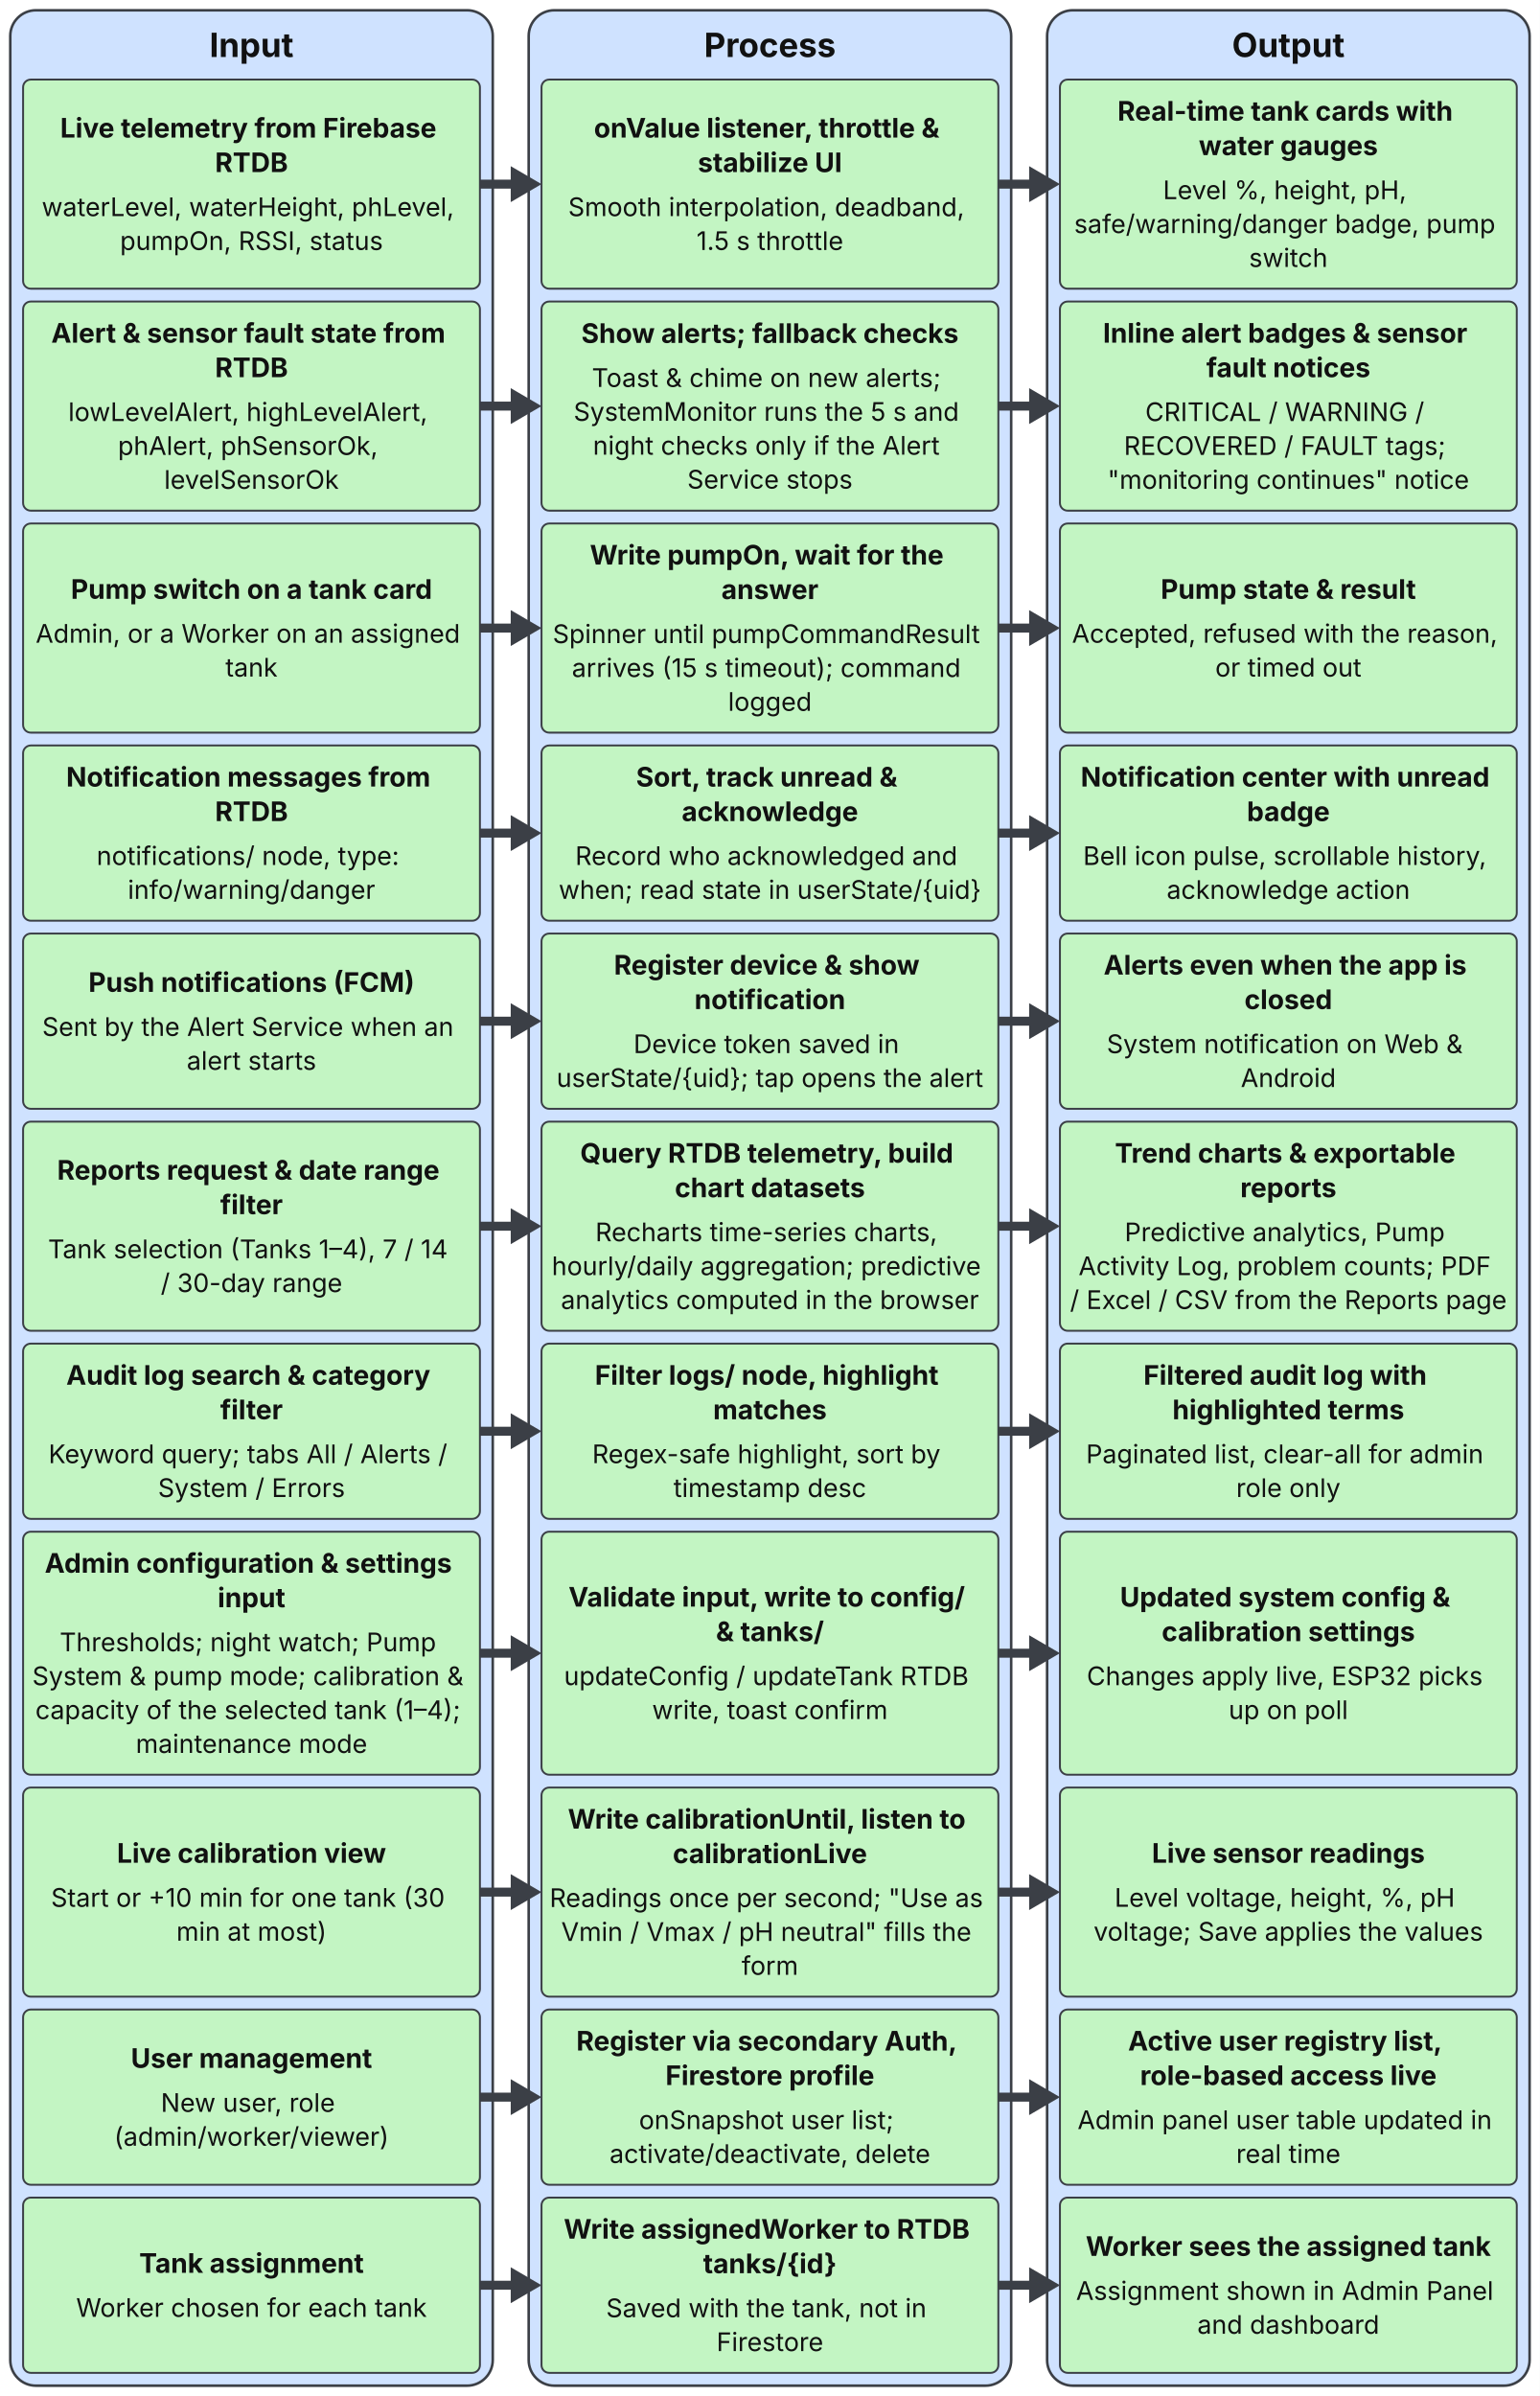
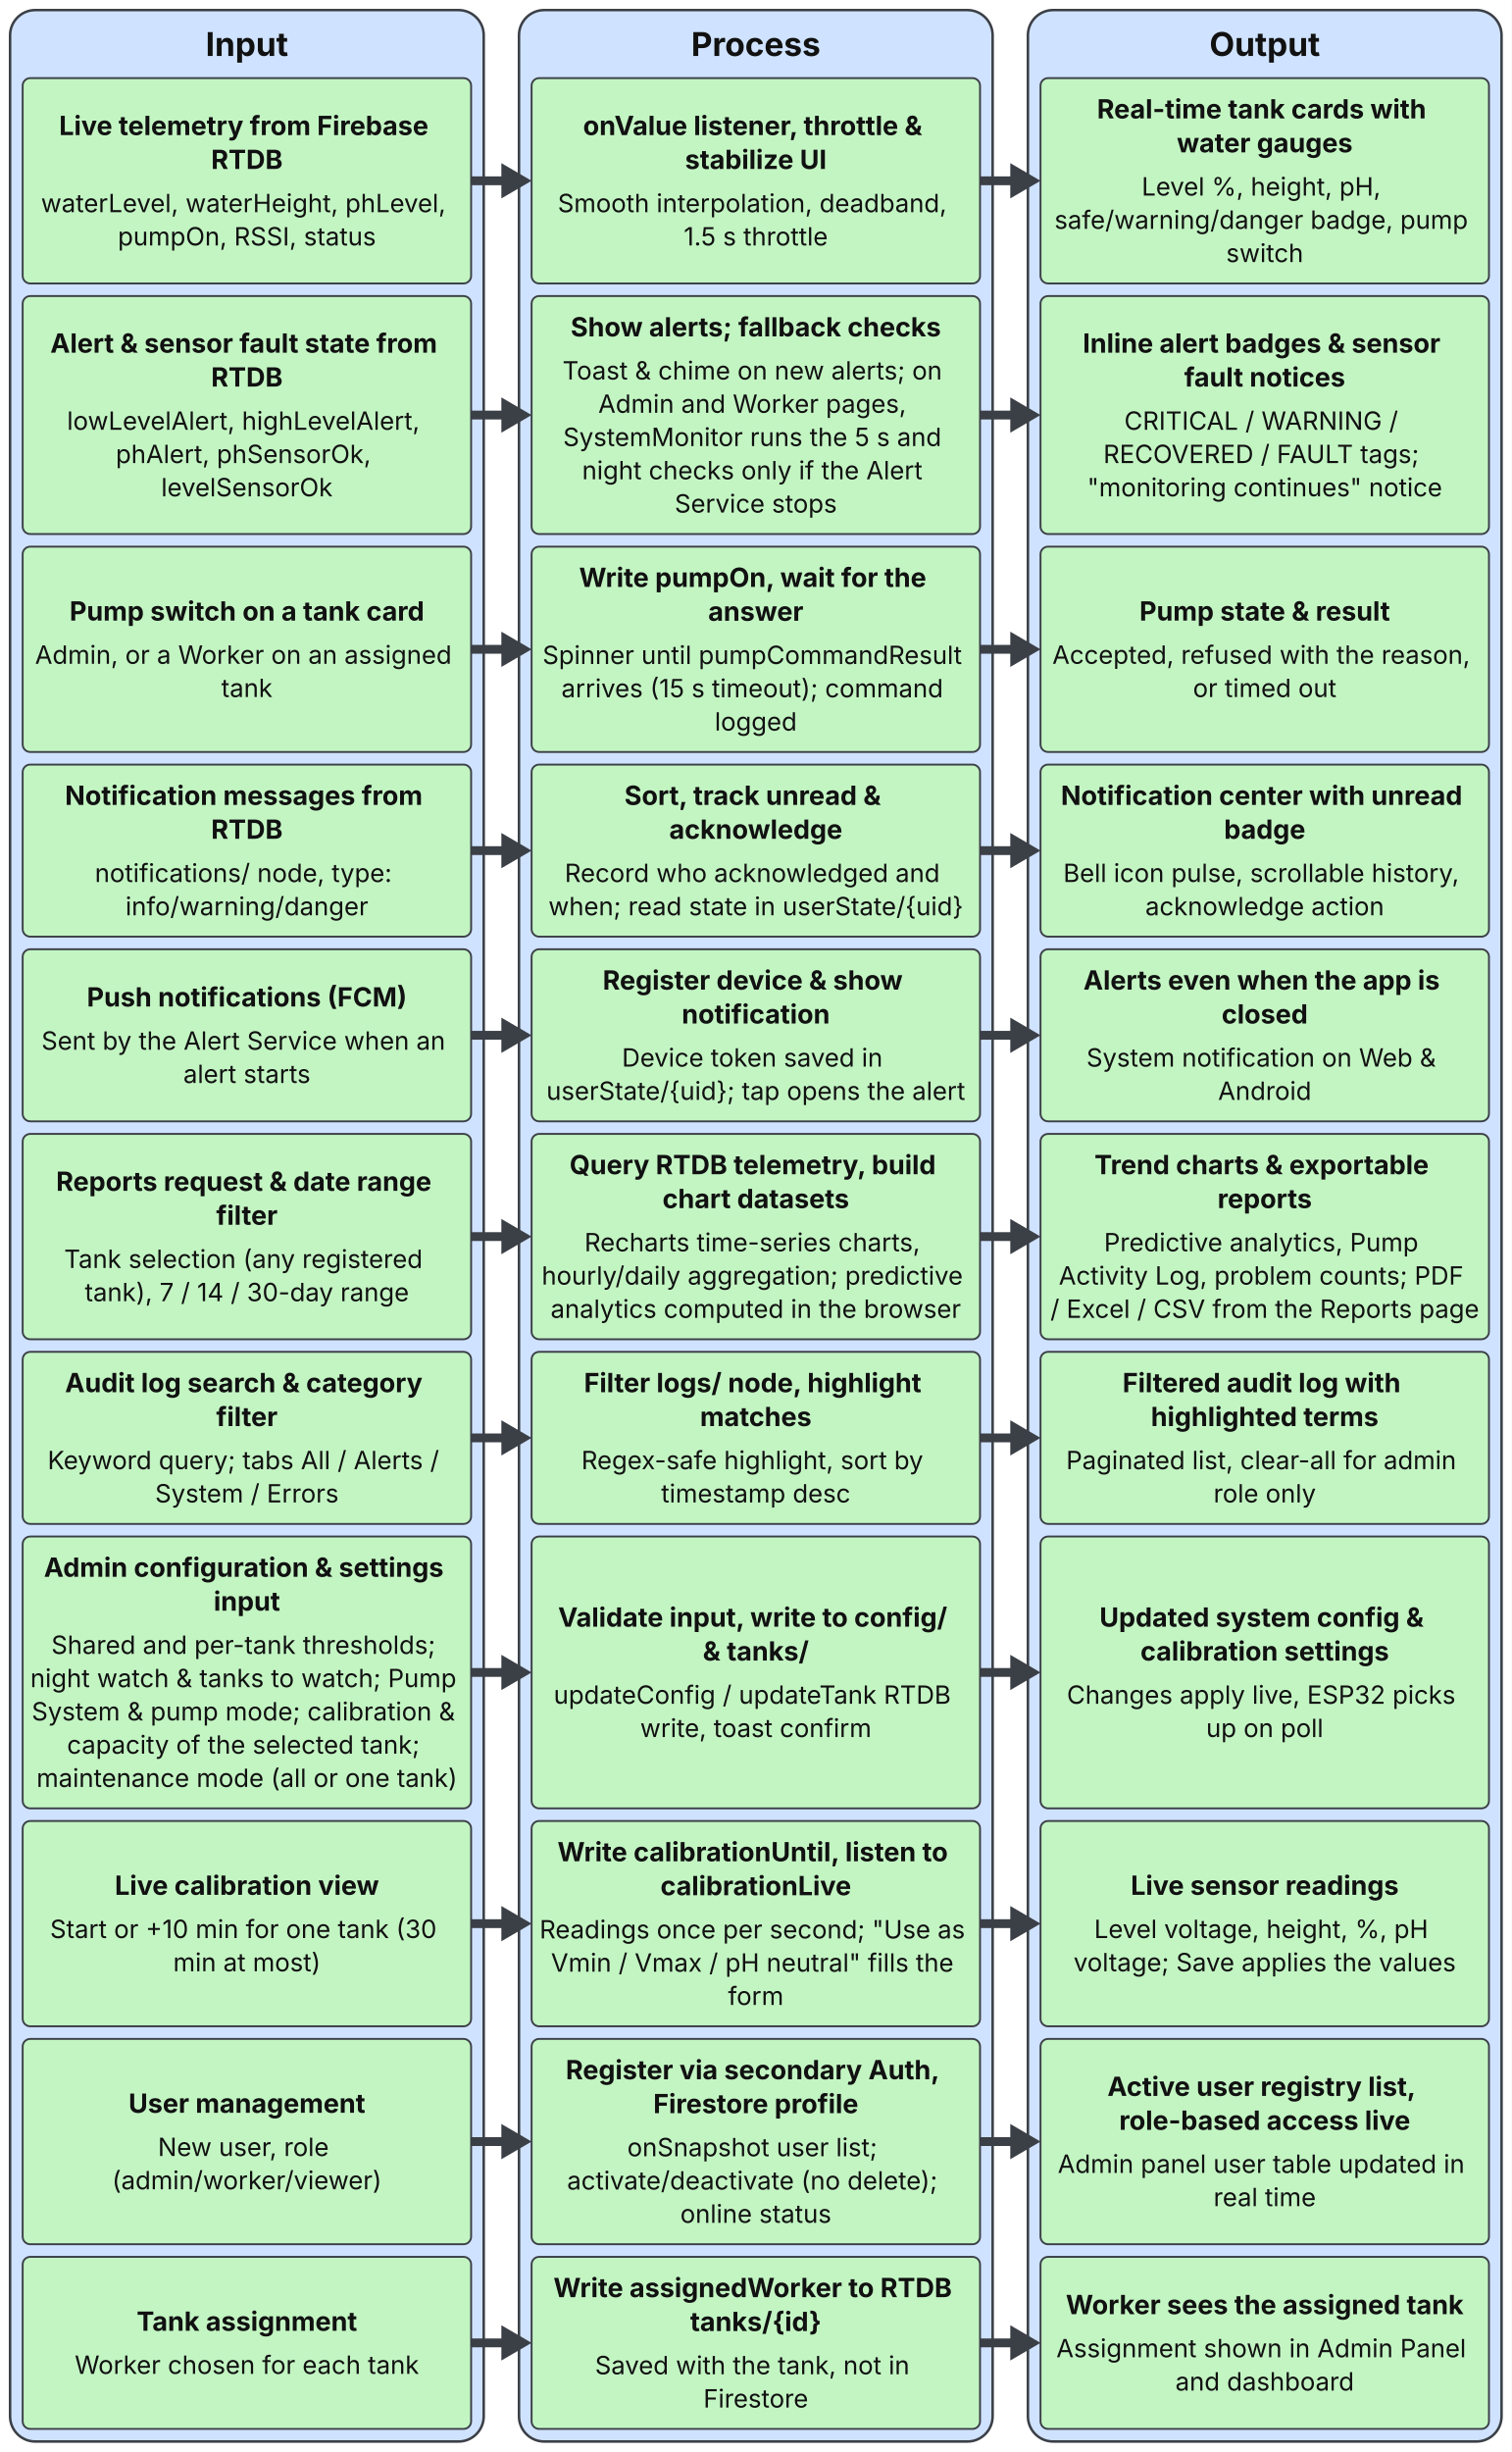
- <svg xmlns="http://www.w3.org/2000/svg" width="1200" height="1867" viewBox="0 0 1200 1867">
-   <rect width="1200" height="1867" fill="#FFFFFF" />
+ <svg xmlns="http://www.w3.org/2000/svg" width="1200" height="1946" viewBox="0 0 1200 1946">
+   <rect width="1200" height="1946" fill="#FFFFFF" />
  <defs>
    <marker id="ah" viewBox="0 0 10 10" refX="9" refY="5" markerWidth="6" markerHeight="6" orient="auto-start-reverse">
      <path d="M0,0 L10,5 L0,10 z" fill="#3B3F46" />
    </marker>
    <marker id="ahs" viewBox="0 0 10 10" refX="9" refY="5" markerWidth="9" markerHeight="9" orient="auto-start-reverse">
      <path d="M0,0 L10,5 L0,10 z" fill="#3B3F46" />
    </marker>
  </defs>
-   <rect x="8" y="8" width="376" height="1850.96" rx="20" fill="#CFE2FF" stroke="#3B3F46" stroke-width="2" />
+   <rect x="8" y="8" width="376" height="1929.68" rx="20" fill="#CFE2FF" stroke="#3B3F46" stroke-width="2" />
  <text x="196" y="44.4" font-family="Inter, 'Segoe UI', Arial, sans-serif" font-size="26" font-weight="700" text-anchor="middle" fill="#111111">
    <tspan x="196" dy="0">Input</tspan>
  </text>
-   <rect x="412" y="8" width="376" height="1850.96" rx="20" fill="#CFE2FF" stroke="#3B3F46" stroke-width="2" />
+   <rect x="412" y="8" width="376" height="1929.68" rx="20" fill="#CFE2FF" stroke="#3B3F46" stroke-width="2" />
  <text x="600" y="44.4" font-family="Inter, 'Segoe UI', Arial, sans-serif" font-size="26" font-weight="700" text-anchor="middle" fill="#111111">
    <tspan x="600" dy="0">Process</tspan>
  </text>
-   <rect x="816" y="8" width="376" height="1850.96" rx="20" fill="#CFE2FF" stroke="#3B3F46" stroke-width="2" />
+   <rect x="816" y="8" width="376" height="1929.68" rx="20" fill="#CFE2FF" stroke="#3B3F46" stroke-width="2" />
  <text x="1004" y="44.4" font-family="Inter, 'Segoe UI', Arial, sans-serif" font-size="26" font-weight="700" text-anchor="middle" fill="#111111">
    <tspan x="1004" dy="0">Output</tspan>
  </text>
  <rect x="18" y="62" width="356" height="162.96" rx="6" fill="#C3F5C3" stroke="#3B3F46" stroke-width="1.5" />
  <text x="196" y="107.2" font-family="Inter, 'Segoe UI', Arial, sans-serif" font-size="21" font-weight="700" text-anchor="middle" fill="#111111">
    <tspan x="196" dy="0">Live telemetry from Firebase</tspan>
    <tspan x="196" dy="26.9">RTDB</tspan>
  </text>
  <text x="196" y="168.4" font-family="Inter, 'Segoe UI', Arial, sans-serif" font-size="20" font-weight="400" text-anchor="middle" fill="#111111">
    <tspan x="196" dy="0">waterLevel, waterHeight, phLevel,</tspan>
    <tspan x="196" dy="26.4">pumpOn, RSSI, status</tspan>
  </text>
  <rect x="422" y="62" width="356" height="162.96" rx="6" fill="#C3F5C3" stroke="#3B3F46" stroke-width="1.5" />
  <text x="600" y="107.2" font-family="Inter, 'Segoe UI', Arial, sans-serif" font-size="21" font-weight="700" text-anchor="middle" fill="#111111">
    <tspan x="600" dy="0">onValue listener, throttle &amp;</tspan>
    <tspan x="600" dy="26.9">stabilize UI</tspan>
  </text>
  <text x="600" y="168.4" font-family="Inter, 'Segoe UI', Arial, sans-serif" font-size="20" font-weight="400" text-anchor="middle" fill="#111111">
    <tspan x="600" dy="0">Smooth interpolation, deadband,</tspan>
    <tspan x="600" dy="26.4">1.5 s throttle</tspan>
  </text>
  <rect x="826" y="62" width="356" height="162.96" rx="6" fill="#C3F5C3" stroke="#3B3F46" stroke-width="1.5" />
  <text x="1004" y="94.0" font-family="Inter, 'Segoe UI', Arial, sans-serif" font-size="21" font-weight="700" text-anchor="middle" fill="#111111">
    <tspan x="1004" dy="0">Real-time tank cards with</tspan>
    <tspan x="1004" dy="26.9">water gauges</tspan>
  </text>
  <text x="1004" y="155.2" font-family="Inter, 'Segoe UI', Arial, sans-serif" font-size="20" font-weight="400" text-anchor="middle" fill="#111111">
    <tspan x="1004" dy="0">Level %, height, pH,</tspan>
    <tspan x="1004" dy="26.4">safe/warning/danger badge, pump</tspan>
    <tspan x="1004" dy="26.4">switch</tspan>
  </text>
  <line x1="374" y1="143.48" x2="402" y2="143.48" stroke="#3B3F46" stroke-width="7" />
  <polygon points="398,129.48 422,143.48 398,157.48" fill="#3B3F46" />
  <line x1="778" y1="143.48" x2="806" y2="143.48" stroke="#3B3F46" stroke-width="7" />
  <polygon points="802,129.48 826,143.48 802,157.48" fill="#3B3F46" />
-   <rect x="18" y="234.96" width="356" height="162.96" rx="6" fill="#C3F5C3" stroke="#3B3F46" stroke-width="1.5" />
-   <text x="196" y="267.0" font-family="Inter, 'Segoe UI', Arial, sans-serif" font-size="21" font-weight="700" text-anchor="middle" fill="#111111">
+   <rect x="18" y="234.96" width="356" height="188.88" rx="6" fill="#C3F5C3" stroke="#3B3F46" stroke-width="1.5" />
+   <text x="196" y="279.9" font-family="Inter, 'Segoe UI', Arial, sans-serif" font-size="21" font-weight="700" text-anchor="middle" fill="#111111">
    <tspan x="196" dy="0">Alert &amp; sensor fault state from</tspan>
    <tspan x="196" dy="26.9">RTDB</tspan>
  </text>
-   <text x="196" y="328.1" font-family="Inter, 'Segoe UI', Arial, sans-serif" font-size="20" font-weight="400" text-anchor="middle" fill="#111111">
+   <text x="196" y="341.1" font-family="Inter, 'Segoe UI', Arial, sans-serif" font-size="20" font-weight="400" text-anchor="middle" fill="#111111">
    <tspan x="196" dy="0">lowLevelAlert, highLevelAlert,</tspan>
    <tspan x="196" dy="26.4">phAlert, phSensorOk,</tspan>
    <tspan x="196" dy="26.4">levelSensorOk</tspan>
  </text>
-   <rect x="422" y="234.96" width="356" height="162.96" rx="6" fill="#C3F5C3" stroke="#3B3F46" stroke-width="1.5" />
-   <text x="600" y="267.2" font-family="Inter, 'Segoe UI', Arial, sans-serif" font-size="21" font-weight="700" text-anchor="middle" fill="#111111">
+   <rect x="422" y="234.96" width="356" height="188.88" rx="6" fill="#C3F5C3" stroke="#3B3F46" stroke-width="1.5" />
+   <text x="600" y="267.0" font-family="Inter, 'Segoe UI', Arial, sans-serif" font-size="21" font-weight="700" text-anchor="middle" fill="#111111">
    <tspan x="600" dy="0">Show alerts; fallback checks</tspan>
  </text>
-   <text x="600" y="301.5" font-family="Inter, 'Segoe UI', Arial, sans-serif" font-size="20" font-weight="400" text-anchor="middle" fill="#111111">
-     <tspan x="600" dy="0">Toast &amp; chime on new alerts;</tspan>
+   <text x="600" y="301.2" font-family="Inter, 'Segoe UI', Arial, sans-serif" font-size="20" font-weight="400" text-anchor="middle" fill="#111111">
+     <tspan x="600" dy="0">Toast &amp; chime on new alerts; on</tspan>
+     <tspan x="600" dy="26.4">Admin and Worker pages,</tspan>
    <tspan x="600" dy="26.4">SystemMonitor runs the 5 s and</tspan>
    <tspan x="600" dy="26.4">night checks only if the Alert</tspan>
    <tspan x="600" dy="26.4">Service stops</tspan>
  </text>
-   <rect x="826" y="234.96" width="356" height="162.96" rx="6" fill="#C3F5C3" stroke="#3B3F46" stroke-width="1.5" />
-   <text x="1004" y="267.0" font-family="Inter, 'Segoe UI', Arial, sans-serif" font-size="21" font-weight="700" text-anchor="middle" fill="#111111">
+   <rect x="826" y="234.96" width="356" height="188.88" rx="6" fill="#C3F5C3" stroke="#3B3F46" stroke-width="1.5" />
+   <text x="1004" y="279.9" font-family="Inter, 'Segoe UI', Arial, sans-serif" font-size="21" font-weight="700" text-anchor="middle" fill="#111111">
    <tspan x="1004" dy="0">Inline alert badges &amp; sensor</tspan>
    <tspan x="1004" dy="26.9">fault notices</tspan>
  </text>
-   <text x="1004" y="328.1" font-family="Inter, 'Segoe UI', Arial, sans-serif" font-size="20" font-weight="400" text-anchor="middle" fill="#111111">
+   <text x="1004" y="341.1" font-family="Inter, 'Segoe UI', Arial, sans-serif" font-size="20" font-weight="400" text-anchor="middle" fill="#111111">
    <tspan x="1004" dy="0">CRITICAL / WARNING /</tspan>
    <tspan x="1004" dy="26.4">RECOVERED / FAULT tags;</tspan>
    <tspan x="1004" dy="26.4">"monitoring continues" notice</tspan>
  </text>
-   <line x1="374" y1="316.44" x2="402" y2="316.44" stroke="#3B3F46" stroke-width="7" />
-   <polygon points="398,302.44 422,316.44 398,330.44" fill="#3B3F46" />
-   <line x1="778" y1="316.44" x2="806" y2="316.44" stroke="#3B3F46" stroke-width="7" />
-   <polygon points="802,302.44 826,316.44 802,330.44" fill="#3B3F46" />
-   <rect x="18" y="407.92" width="356" height="162.96" rx="6" fill="#C3F5C3" stroke="#3B3F46" stroke-width="1.5" />
-   <text x="196" y="466.6" font-family="Inter, 'Segoe UI', Arial, sans-serif" font-size="21" font-weight="700" text-anchor="middle" fill="#111111">
+   <line x1="374" y1="329.4" x2="402" y2="329.4" stroke="#3B3F46" stroke-width="7" />
+   <polygon points="398,315.4 422,329.4 398,343.4" fill="#3B3F46" />
+   <line x1="778" y1="329.4" x2="806" y2="329.4" stroke="#3B3F46" stroke-width="7" />
+   <polygon points="802,315.4 826,329.4 802,343.4" fill="#3B3F46" />
+   <rect x="18" y="433.84" width="356" height="162.96" rx="6" fill="#C3F5C3" stroke="#3B3F46" stroke-width="1.5" />
+   <text x="196" y="492.5" font-family="Inter, 'Segoe UI', Arial, sans-serif" font-size="21" font-weight="700" text-anchor="middle" fill="#111111">
    <tspan x="196" dy="0">Pump switch on a tank card</tspan>
  </text>
-   <text x="196" y="500.8" font-family="Inter, 'Segoe UI', Arial, sans-serif" font-size="20" font-weight="400" text-anchor="middle" fill="#111111">
+   <text x="196" y="526.8" font-family="Inter, 'Segoe UI', Arial, sans-serif" font-size="20" font-weight="400" text-anchor="middle" fill="#111111">
    <tspan x="196" dy="0">Admin, or a Worker on an assigned</tspan>
    <tspan x="196" dy="26.4">tank</tspan>
  </text>
-   <rect x="422" y="407.92" width="356" height="162.96" rx="6" fill="#C3F5C3" stroke="#3B3F46" stroke-width="1.5" />
-   <text x="600" y="439.9" font-family="Inter, 'Segoe UI', Arial, sans-serif" font-size="21" font-weight="700" text-anchor="middle" fill="#111111">
+   <rect x="422" y="433.84" width="356" height="162.96" rx="6" fill="#C3F5C3" stroke="#3B3F46" stroke-width="1.5" />
+   <text x="600" y="465.8" font-family="Inter, 'Segoe UI', Arial, sans-serif" font-size="21" font-weight="700" text-anchor="middle" fill="#111111">
    <tspan x="600" dy="0">Write pumpOn, wait for the</tspan>
    <tspan x="600" dy="26.9">answer</tspan>
  </text>
-   <text x="600" y="501.1" font-family="Inter, 'Segoe UI', Arial, sans-serif" font-size="20" font-weight="400" text-anchor="middle" fill="#111111">
+   <text x="600" y="527.0" font-family="Inter, 'Segoe UI', Arial, sans-serif" font-size="20" font-weight="400" text-anchor="middle" fill="#111111">
    <tspan x="600" dy="0">Spinner until pumpCommandResult</tspan>
    <tspan x="600" dy="26.4">arrives (15 s timeout); command</tspan>
    <tspan x="600" dy="26.4">logged</tspan>
  </text>
-   <rect x="826" y="407.92" width="356" height="162.96" rx="6" fill="#C3F5C3" stroke="#3B3F46" stroke-width="1.5" />
-   <text x="1004" y="466.6" font-family="Inter, 'Segoe UI', Arial, sans-serif" font-size="21" font-weight="700" text-anchor="middle" fill="#111111">
+   <rect x="826" y="433.84" width="356" height="162.96" rx="6" fill="#C3F5C3" stroke="#3B3F46" stroke-width="1.5" />
+   <text x="1004" y="492.5" font-family="Inter, 'Segoe UI', Arial, sans-serif" font-size="21" font-weight="700" text-anchor="middle" fill="#111111">
    <tspan x="1004" dy="0">Pump state &amp; result</tspan>
  </text>
-   <text x="1004" y="500.8" font-family="Inter, 'Segoe UI', Arial, sans-serif" font-size="20" font-weight="400" text-anchor="middle" fill="#111111">
+   <text x="1004" y="526.8" font-family="Inter, 'Segoe UI', Arial, sans-serif" font-size="20" font-weight="400" text-anchor="middle" fill="#111111">
    <tspan x="1004" dy="0">Accepted, refused with the reason,</tspan>
    <tspan x="1004" dy="26.4">or timed out</tspan>
  </text>
-   <line x1="374" y1="489.4" x2="402" y2="489.4" stroke="#3B3F46" stroke-width="7" />
-   <polygon points="398,475.4 422,489.4 398,503.4" fill="#3B3F46" />
-   <line x1="778" y1="489.4" x2="806" y2="489.4" stroke="#3B3F46" stroke-width="7" />
-   <polygon points="802,475.4 826,489.4 802,503.4" fill="#3B3F46" />
-   <rect x="18" y="580.88" width="356" height="136.56" rx="6" fill="#C3F5C3" stroke="#3B3F46" stroke-width="1.5" />
-   <text x="196" y="612.9" font-family="Inter, 'Segoe UI', Arial, sans-serif" font-size="21" font-weight="700" text-anchor="middle" fill="#111111">
+   <line x1="374" y1="515.32" x2="402" y2="515.32" stroke="#3B3F46" stroke-width="7" />
+   <polygon points="398,501.32 422,515.32 398,529.32" fill="#3B3F46" />
+   <line x1="778" y1="515.32" x2="806" y2="515.32" stroke="#3B3F46" stroke-width="7" />
+   <polygon points="802,501.32 826,515.32 802,529.32" fill="#3B3F46" />
+   <rect x="18" y="606.8" width="356" height="136.56" rx="6" fill="#C3F5C3" stroke="#3B3F46" stroke-width="1.5" />
+   <text x="196" y="638.8" font-family="Inter, 'Segoe UI', Arial, sans-serif" font-size="21" font-weight="700" text-anchor="middle" fill="#111111">
    <tspan x="196" dy="0">Notification messages from</tspan>
    <tspan x="196" dy="26.9">RTDB</tspan>
  </text>
-   <text x="196" y="674.0" font-family="Inter, 'Segoe UI', Arial, sans-serif" font-size="20" font-weight="400" text-anchor="middle" fill="#111111">
+   <text x="196" y="700.0" font-family="Inter, 'Segoe UI', Arial, sans-serif" font-size="20" font-weight="400" text-anchor="middle" fill="#111111">
    <tspan x="196" dy="0">notifications/ node, type:</tspan>
    <tspan x="196" dy="26.4">info/warning/danger</tspan>
  </text>
-   <rect x="422" y="580.88" width="356" height="136.56" rx="6" fill="#C3F5C3" stroke="#3B3F46" stroke-width="1.5" />
-   <text x="600" y="612.9" font-family="Inter, 'Segoe UI', Arial, sans-serif" font-size="21" font-weight="700" text-anchor="middle" fill="#111111">
+   <rect x="422" y="606.8" width="356" height="136.56" rx="6" fill="#C3F5C3" stroke="#3B3F46" stroke-width="1.5" />
+   <text x="600" y="638.8" font-family="Inter, 'Segoe UI', Arial, sans-serif" font-size="21" font-weight="700" text-anchor="middle" fill="#111111">
    <tspan x="600" dy="0">Sort, track unread &amp;</tspan>
    <tspan x="600" dy="26.9">acknowledge</tspan>
  </text>
-   <text x="600" y="674.0" font-family="Inter, 'Segoe UI', Arial, sans-serif" font-size="20" font-weight="400" text-anchor="middle" fill="#111111">
+   <text x="600" y="700.0" font-family="Inter, 'Segoe UI', Arial, sans-serif" font-size="20" font-weight="400" text-anchor="middle" fill="#111111">
    <tspan x="600" dy="0">Record who acknowledged and</tspan>
    <tspan x="600" dy="26.4">when; read state in userState/{uid}</tspan>
  </text>
-   <rect x="826" y="580.88" width="356" height="136.56" rx="6" fill="#C3F5C3" stroke="#3B3F46" stroke-width="1.5" />
-   <text x="1004" y="612.9" font-family="Inter, 'Segoe UI', Arial, sans-serif" font-size="21" font-weight="700" text-anchor="middle" fill="#111111">
+   <rect x="826" y="606.8" width="356" height="136.56" rx="6" fill="#C3F5C3" stroke="#3B3F46" stroke-width="1.5" />
+   <text x="1004" y="638.8" font-family="Inter, 'Segoe UI', Arial, sans-serif" font-size="21" font-weight="700" text-anchor="middle" fill="#111111">
    <tspan x="1004" dy="0">Notification center with unread</tspan>
    <tspan x="1004" dy="26.9">badge</tspan>
  </text>
-   <text x="1004" y="674.0" font-family="Inter, 'Segoe UI', Arial, sans-serif" font-size="20" font-weight="400" text-anchor="middle" fill="#111111">
+   <text x="1004" y="700.0" font-family="Inter, 'Segoe UI', Arial, sans-serif" font-size="20" font-weight="400" text-anchor="middle" fill="#111111">
    <tspan x="1004" dy="0">Bell icon pulse, scrollable history,</tspan>
    <tspan x="1004" dy="26.4">acknowledge action</tspan>
  </text>
-   <line x1="374" y1="649.16" x2="402" y2="649.16" stroke="#3B3F46" stroke-width="7" />
-   <polygon points="398,635.16 422,649.16 398,663.16" fill="#3B3F46" />
-   <line x1="778" y1="649.16" x2="806" y2="649.16" stroke="#3B3F46" stroke-width="7" />
-   <polygon points="802,635.16 826,649.16 802,663.16" fill="#3B3F46" />
-   <rect x="18" y="727.44" width="356" height="136.56" rx="6" fill="#C3F5C3" stroke="#3B3F46" stroke-width="1.5" />
-   <text x="196" y="772.9" font-family="Inter, 'Segoe UI', Arial, sans-serif" font-size="21" font-weight="700" text-anchor="middle" fill="#111111">
+   <line x1="374" y1="675.08" x2="402" y2="675.08" stroke="#3B3F46" stroke-width="7" />
+   <polygon points="398,661.08 422,675.08 398,689.08" fill="#3B3F46" />
+   <line x1="778" y1="675.08" x2="806" y2="675.08" stroke="#3B3F46" stroke-width="7" />
+   <polygon points="802,661.08 826,675.08 802,689.08" fill="#3B3F46" />
+   <rect x="18" y="753.36" width="356" height="136.56" rx="6" fill="#C3F5C3" stroke="#3B3F46" stroke-width="1.5" />
+   <text x="196" y="798.8" font-family="Inter, 'Segoe UI', Arial, sans-serif" font-size="21" font-weight="700" text-anchor="middle" fill="#111111">
    <tspan x="196" dy="0">Push notifications (FCM)</tspan>
  </text>
-   <text x="196" y="807.2" font-family="Inter, 'Segoe UI', Arial, sans-serif" font-size="20" font-weight="400" text-anchor="middle" fill="#111111">
+   <text x="196" y="833.1" font-family="Inter, 'Segoe UI', Arial, sans-serif" font-size="20" font-weight="400" text-anchor="middle" fill="#111111">
    <tspan x="196" dy="0">Sent by the Alert Service when an</tspan>
    <tspan x="196" dy="26.4">alert starts</tspan>
  </text>
-   <rect x="422" y="727.44" width="356" height="136.56" rx="6" fill="#C3F5C3" stroke="#3B3F46" stroke-width="1.5" />
-   <text x="600" y="759.4" font-family="Inter, 'Segoe UI', Arial, sans-serif" font-size="21" font-weight="700" text-anchor="middle" fill="#111111">
+   <rect x="422" y="753.36" width="356" height="136.56" rx="6" fill="#C3F5C3" stroke="#3B3F46" stroke-width="1.5" />
+   <text x="600" y="785.4" font-family="Inter, 'Segoe UI', Arial, sans-serif" font-size="21" font-weight="700" text-anchor="middle" fill="#111111">
    <tspan x="600" dy="0">Register device &amp; show</tspan>
    <tspan x="600" dy="26.9">notification</tspan>
  </text>
-   <text x="600" y="820.6" font-family="Inter, 'Segoe UI', Arial, sans-serif" font-size="20" font-weight="400" text-anchor="middle" fill="#111111">
+   <text x="600" y="846.5" font-family="Inter, 'Segoe UI', Arial, sans-serif" font-size="20" font-weight="400" text-anchor="middle" fill="#111111">
    <tspan x="600" dy="0">Device token saved in</tspan>
    <tspan x="600" dy="26.4">userState/{uid}; tap opens the alert</tspan>
  </text>
-   <rect x="826" y="727.44" width="356" height="136.56" rx="6" fill="#C3F5C3" stroke="#3B3F46" stroke-width="1.5" />
-   <text x="1004" y="759.4" font-family="Inter, 'Segoe UI', Arial, sans-serif" font-size="21" font-weight="700" text-anchor="middle" fill="#111111">
+   <rect x="826" y="753.36" width="356" height="136.56" rx="6" fill="#C3F5C3" stroke="#3B3F46" stroke-width="1.5" />
+   <text x="1004" y="785.4" font-family="Inter, 'Segoe UI', Arial, sans-serif" font-size="21" font-weight="700" text-anchor="middle" fill="#111111">
    <tspan x="1004" dy="0">Alerts even when the app is</tspan>
    <tspan x="1004" dy="26.9">closed</tspan>
  </text>
-   <text x="1004" y="820.6" font-family="Inter, 'Segoe UI', Arial, sans-serif" font-size="20" font-weight="400" text-anchor="middle" fill="#111111">
+   <text x="1004" y="846.5" font-family="Inter, 'Segoe UI', Arial, sans-serif" font-size="20" font-weight="400" text-anchor="middle" fill="#111111">
    <tspan x="1004" dy="0">System notification on Web &amp;</tspan>
    <tspan x="1004" dy="26.4">Android</tspan>
  </text>
-   <line x1="374" y1="795.72" x2="402" y2="795.72" stroke="#3B3F46" stroke-width="7" />
-   <polygon points="398,781.72 422,795.72 398,809.72" fill="#3B3F46" />
-   <line x1="778" y1="795.72" x2="806" y2="795.72" stroke="#3B3F46" stroke-width="7" />
-   <polygon points="802,781.72 826,795.72 802,809.72" fill="#3B3F46" />
-   <rect x="18" y="874" width="356" height="162.96" rx="6" fill="#C3F5C3" stroke="#3B3F46" stroke-width="1.5" />
-   <text x="196" y="919.2" font-family="Inter, 'Segoe UI', Arial, sans-serif" font-size="21" font-weight="700" text-anchor="middle" fill="#111111">
+   <line x1="374" y1="821.64" x2="402" y2="821.64" stroke="#3B3F46" stroke-width="7" />
+   <polygon points="398,807.64 422,821.64 398,835.64" fill="#3B3F46" />
+   <line x1="778" y1="821.64" x2="806" y2="821.64" stroke="#3B3F46" stroke-width="7" />
+   <polygon points="802,807.64 826,821.64 802,835.64" fill="#3B3F46" />
+   <rect x="18" y="899.92" width="356" height="162.96" rx="6" fill="#C3F5C3" stroke="#3B3F46" stroke-width="1.5" />
+   <text x="196" y="945.1" font-family="Inter, 'Segoe UI', Arial, sans-serif" font-size="21" font-weight="700" text-anchor="middle" fill="#111111">
    <tspan x="196" dy="0">Reports request &amp; date range</tspan>
    <tspan x="196" dy="26.9">filter</tspan>
  </text>
-   <text x="196" y="980.4" font-family="Inter, 'Segoe UI', Arial, sans-serif" font-size="20" font-weight="400" text-anchor="middle" fill="#111111">
-     <tspan x="196" dy="0">Tank selection (Tanks 1–4), 7 / 14</tspan>
-     <tspan x="196" dy="26.4">/ 30-day range</tspan>
-   </text>
-   <rect x="422" y="874" width="356" height="162.96" rx="6" fill="#C3F5C3" stroke="#3B3F46" stroke-width="1.5" />
-   <text x="600" y="906.0" font-family="Inter, 'Segoe UI', Arial, sans-serif" font-size="21" font-weight="700" text-anchor="middle" fill="#111111">
+   <text x="196" y="1006.3" font-family="Inter, 'Segoe UI', Arial, sans-serif" font-size="20" font-weight="400" text-anchor="middle" fill="#111111">
+     <tspan x="196" dy="0">Tank selection (any registered</tspan>
+     <tspan x="196" dy="26.4">tank), 7 / 14 / 30-day range</tspan>
+   </text>
+   <rect x="422" y="899.92" width="356" height="162.96" rx="6" fill="#C3F5C3" stroke="#3B3F46" stroke-width="1.5" />
+   <text x="600" y="931.9" font-family="Inter, 'Segoe UI', Arial, sans-serif" font-size="21" font-weight="700" text-anchor="middle" fill="#111111">
    <tspan x="600" dy="0">Query RTDB telemetry, build</tspan>
    <tspan x="600" dy="26.9">chart datasets</tspan>
  </text>
-   <text x="600" y="967.2" font-family="Inter, 'Segoe UI', Arial, sans-serif" font-size="20" font-weight="400" text-anchor="middle" fill="#111111">
+   <text x="600" y="993.1" font-family="Inter, 'Segoe UI', Arial, sans-serif" font-size="20" font-weight="400" text-anchor="middle" fill="#111111">
    <tspan x="600" dy="0">Recharts time-series charts,</tspan>
    <tspan x="600" dy="26.4">hourly/daily aggregation; predictive</tspan>
    <tspan x="600" dy="26.4">analytics computed in the browser</tspan>
  </text>
-   <rect x="826" y="874" width="356" height="162.96" rx="6" fill="#C3F5C3" stroke="#3B3F46" stroke-width="1.5" />
-   <text x="1004" y="906.0" font-family="Inter, 'Segoe UI', Arial, sans-serif" font-size="21" font-weight="700" text-anchor="middle" fill="#111111">
+   <rect x="826" y="899.92" width="356" height="162.96" rx="6" fill="#C3F5C3" stroke="#3B3F46" stroke-width="1.5" />
+   <text x="1004" y="931.9" font-family="Inter, 'Segoe UI', Arial, sans-serif" font-size="21" font-weight="700" text-anchor="middle" fill="#111111">
    <tspan x="1004" dy="0">Trend charts &amp; exportable</tspan>
    <tspan x="1004" dy="26.9">reports</tspan>
  </text>
-   <text x="1004" y="967.2" font-family="Inter, 'Segoe UI', Arial, sans-serif" font-size="20" font-weight="400" text-anchor="middle" fill="#111111">
+   <text x="1004" y="993.1" font-family="Inter, 'Segoe UI', Arial, sans-serif" font-size="20" font-weight="400" text-anchor="middle" fill="#111111">
    <tspan x="1004" dy="0">Predictive analytics, Pump</tspan>
    <tspan x="1004" dy="26.4">Activity Log, problem counts; PDF</tspan>
    <tspan x="1004" dy="26.4">/ Excel / CSV from the Reports page</tspan>
  </text>
-   <line x1="374" y1="955.48" x2="402" y2="955.48" stroke="#3B3F46" stroke-width="7" />
-   <polygon points="398,941.48 422,955.48 398,969.48" fill="#3B3F46" />
-   <line x1="778" y1="955.48" x2="806" y2="955.48" stroke="#3B3F46" stroke-width="7" />
-   <polygon points="802,941.48 826,955.48 802,969.48" fill="#3B3F46" />
-   <rect x="18" y="1046.96" width="356" height="136.56" rx="6" fill="#C3F5C3" stroke="#3B3F46" stroke-width="1.5" />
-   <text x="196" y="1079.0" font-family="Inter, 'Segoe UI', Arial, sans-serif" font-size="21" font-weight="700" text-anchor="middle" fill="#111111">
+   <line x1="374" y1="981.4" x2="402" y2="981.4" stroke="#3B3F46" stroke-width="7" />
+   <polygon points="398,967.4 422,981.4 398,995.4" fill="#3B3F46" />
+   <line x1="778" y1="981.4" x2="806" y2="981.4" stroke="#3B3F46" stroke-width="7" />
+   <polygon points="802,967.4 826,981.4 802,995.4" fill="#3B3F46" />
+   <rect x="18" y="1072.88" width="356" height="136.56" rx="6" fill="#C3F5C3" stroke="#3B3F46" stroke-width="1.5" />
+   <text x="196" y="1104.9" font-family="Inter, 'Segoe UI', Arial, sans-serif" font-size="21" font-weight="700" text-anchor="middle" fill="#111111">
    <tspan x="196" dy="0">Audit log search &amp; category</tspan>
    <tspan x="196" dy="26.9">filter</tspan>
  </text>
-   <text x="196" y="1140.1" font-family="Inter, 'Segoe UI', Arial, sans-serif" font-size="20" font-weight="400" text-anchor="middle" fill="#111111">
+   <text x="196" y="1166.0" font-family="Inter, 'Segoe UI', Arial, sans-serif" font-size="20" font-weight="400" text-anchor="middle" fill="#111111">
    <tspan x="196" dy="0">Keyword query; tabs All / Alerts /</tspan>
    <tspan x="196" dy="26.4">System / Errors</tspan>
  </text>
-   <rect x="422" y="1046.96" width="356" height="136.56" rx="6" fill="#C3F5C3" stroke="#3B3F46" stroke-width="1.5" />
-   <text x="600" y="1079.0" font-family="Inter, 'Segoe UI', Arial, sans-serif" font-size="21" font-weight="700" text-anchor="middle" fill="#111111">
+   <rect x="422" y="1072.88" width="356" height="136.56" rx="6" fill="#C3F5C3" stroke="#3B3F46" stroke-width="1.5" />
+   <text x="600" y="1104.9" font-family="Inter, 'Segoe UI', Arial, sans-serif" font-size="21" font-weight="700" text-anchor="middle" fill="#111111">
    <tspan x="600" dy="0">Filter logs/ node, highlight</tspan>
    <tspan x="600" dy="26.9">matches</tspan>
  </text>
-   <text x="600" y="1140.1" font-family="Inter, 'Segoe UI', Arial, sans-serif" font-size="20" font-weight="400" text-anchor="middle" fill="#111111">
+   <text x="600" y="1166.0" font-family="Inter, 'Segoe UI', Arial, sans-serif" font-size="20" font-weight="400" text-anchor="middle" fill="#111111">
    <tspan x="600" dy="0">Regex-safe highlight, sort by</tspan>
    <tspan x="600" dy="26.4">timestamp desc</tspan>
  </text>
-   <rect x="826" y="1046.96" width="356" height="136.56" rx="6" fill="#C3F5C3" stroke="#3B3F46" stroke-width="1.5" />
-   <text x="1004" y="1079.0" font-family="Inter, 'Segoe UI', Arial, sans-serif" font-size="21" font-weight="700" text-anchor="middle" fill="#111111">
+   <rect x="826" y="1072.88" width="356" height="136.56" rx="6" fill="#C3F5C3" stroke="#3B3F46" stroke-width="1.5" />
+   <text x="1004" y="1104.9" font-family="Inter, 'Segoe UI', Arial, sans-serif" font-size="21" font-weight="700" text-anchor="middle" fill="#111111">
    <tspan x="1004" dy="0">Filtered audit log with</tspan>
    <tspan x="1004" dy="26.9">highlighted terms</tspan>
  </text>
-   <text x="1004" y="1140.1" font-family="Inter, 'Segoe UI', Arial, sans-serif" font-size="20" font-weight="400" text-anchor="middle" fill="#111111">
+   <text x="1004" y="1166.0" font-family="Inter, 'Segoe UI', Arial, sans-serif" font-size="20" font-weight="400" text-anchor="middle" fill="#111111">
    <tspan x="1004" dy="0">Paginated list, clear-all for admin</tspan>
    <tspan x="1004" dy="26.4">role only</tspan>
  </text>
-   <line x1="374" y1="1115.24" x2="402" y2="1115.24" stroke="#3B3F46" stroke-width="7" />
-   <polygon points="398,1101.24 422,1115.24 398,1129.24" fill="#3B3F46" />
-   <line x1="778" y1="1115.24" x2="806" y2="1115.24" stroke="#3B3F46" stroke-width="7" />
-   <polygon points="802,1101.24 826,1115.24 802,1129.24" fill="#3B3F46" />
-   <rect x="18" y="1193.52" width="356" height="189.36" rx="6" fill="#C3F5C3" stroke="#3B3F46" stroke-width="1.5" />
-   <text x="196" y="1225.5" font-family="Inter, 'Segoe UI', Arial, sans-serif" font-size="21" font-weight="700" text-anchor="middle" fill="#111111">
+   <line x1="374" y1="1141.16" x2="402" y2="1141.16" stroke="#3B3F46" stroke-width="7" />
+   <polygon points="398,1127.16 422,1141.16 398,1155.16" fill="#3B3F46" />
+   <line x1="778" y1="1141.16" x2="806" y2="1141.16" stroke="#3B3F46" stroke-width="7" />
+   <polygon points="802,1127.16 826,1141.16 802,1155.16" fill="#3B3F46" />
+   <rect x="18" y="1219.44" width="356" height="215.76" rx="6" fill="#C3F5C3" stroke="#3B3F46" stroke-width="1.5" />
+   <text x="196" y="1251.4" font-family="Inter, 'Segoe UI', Arial, sans-serif" font-size="21" font-weight="700" text-anchor="middle" fill="#111111">
    <tspan x="196" dy="0">Admin configuration &amp; settings</tspan>
    <tspan x="196" dy="26.9">input</tspan>
  </text>
-   <text x="196" y="1286.7" font-family="Inter, 'Segoe UI', Arial, sans-serif" font-size="20" font-weight="400" text-anchor="middle" fill="#111111">
-     <tspan x="196" dy="0">Thresholds; night watch; Pump</tspan>
+   <text x="196" y="1312.6" font-family="Inter, 'Segoe UI', Arial, sans-serif" font-size="20" font-weight="400" text-anchor="middle" fill="#111111">
+     <tspan x="196" dy="0">Shared and per-tank thresholds;</tspan>
+     <tspan x="196" dy="26.4">night watch &amp; tanks to watch; Pump</tspan>
    <tspan x="196" dy="26.4">System &amp; pump mode; calibration &amp;</tspan>
-     <tspan x="196" dy="26.4">capacity of the selected tank (1–4);</tspan>
-     <tspan x="196" dy="26.4">maintenance mode</tspan>
-   </text>
-   <rect x="422" y="1193.52" width="356" height="189.36" rx="6" fill="#C3F5C3" stroke="#3B3F46" stroke-width="1.5" />
-   <text x="600" y="1251.9" font-family="Inter, 'Segoe UI', Arial, sans-serif" font-size="21" font-weight="700" text-anchor="middle" fill="#111111">
+     <tspan x="196" dy="26.4">capacity of the selected tank;</tspan>
+     <tspan x="196" dy="26.4">maintenance mode (all or one tank)</tspan>
+   </text>
+   <rect x="422" y="1219.44" width="356" height="215.76" rx="6" fill="#C3F5C3" stroke="#3B3F46" stroke-width="1.5" />
+   <text x="600" y="1291.0" font-family="Inter, 'Segoe UI', Arial, sans-serif" font-size="21" font-weight="700" text-anchor="middle" fill="#111111">
    <tspan x="600" dy="0">Validate input, write to config/</tspan>
    <tspan x="600" dy="26.9">&amp; tanks/</tspan>
  </text>
-   <text x="600" y="1313.1" font-family="Inter, 'Segoe UI', Arial, sans-serif" font-size="20" font-weight="400" text-anchor="middle" fill="#111111">
+   <text x="600" y="1352.2" font-family="Inter, 'Segoe UI', Arial, sans-serif" font-size="20" font-weight="400" text-anchor="middle" fill="#111111">
    <tspan x="600" dy="0">updateConfig / updateTank RTDB</tspan>
    <tspan x="600" dy="26.4">write, toast confirm</tspan>
  </text>
-   <rect x="826" y="1193.52" width="356" height="189.36" rx="6" fill="#C3F5C3" stroke="#3B3F46" stroke-width="1.5" />
-   <text x="1004" y="1251.9" font-family="Inter, 'Segoe UI', Arial, sans-serif" font-size="21" font-weight="700" text-anchor="middle" fill="#111111">
+   <rect x="826" y="1219.44" width="356" height="215.76" rx="6" fill="#C3F5C3" stroke="#3B3F46" stroke-width="1.5" />
+   <text x="1004" y="1291.0" font-family="Inter, 'Segoe UI', Arial, sans-serif" font-size="21" font-weight="700" text-anchor="middle" fill="#111111">
    <tspan x="1004" dy="0">Updated system config &amp;</tspan>
    <tspan x="1004" dy="26.9">calibration settings</tspan>
  </text>
-   <text x="1004" y="1313.1" font-family="Inter, 'Segoe UI', Arial, sans-serif" font-size="20" font-weight="400" text-anchor="middle" fill="#111111">
+   <text x="1004" y="1352.2" font-family="Inter, 'Segoe UI', Arial, sans-serif" font-size="20" font-weight="400" text-anchor="middle" fill="#111111">
    <tspan x="1004" dy="0">Changes apply live, ESP32 picks</tspan>
    <tspan x="1004" dy="26.4">up on poll</tspan>
  </text>
-   <line x1="374" y1="1288.2" x2="402" y2="1288.2" stroke="#3B3F46" stroke-width="7" />
-   <polygon points="398,1274.2 422,1288.2 398,1302.2" fill="#3B3F46" />
-   <line x1="778" y1="1288.2" x2="806" y2="1288.2" stroke="#3B3F46" stroke-width="7" />
-   <polygon points="802,1274.2 826,1288.2 802,1302.2" fill="#3B3F46" />
-   <rect x="18" y="1392.88" width="356" height="162.96" rx="6" fill="#C3F5C3" stroke="#3B3F46" stroke-width="1.5" />
-   <text x="196" y="1451.5" font-family="Inter, 'Segoe UI', Arial, sans-serif" font-size="21" font-weight="700" text-anchor="middle" fill="#111111">
+   <line x1="374" y1="1327.32" x2="402" y2="1327.32" stroke="#3B3F46" stroke-width="7" />
+   <polygon points="398,1313.32 422,1327.32 398,1341.32" fill="#3B3F46" />
+   <line x1="778" y1="1327.32" x2="806" y2="1327.32" stroke="#3B3F46" stroke-width="7" />
+   <polygon points="802,1313.32 826,1327.32 802,1341.32" fill="#3B3F46" />
+   <rect x="18" y="1445.2" width="356" height="162.96" rx="6" fill="#C3F5C3" stroke="#3B3F46" stroke-width="1.5" />
+   <text x="196" y="1503.8" font-family="Inter, 'Segoe UI', Arial, sans-serif" font-size="21" font-weight="700" text-anchor="middle" fill="#111111">
    <tspan x="196" dy="0">Live calibration view</tspan>
  </text>
-   <text x="196" y="1485.8" font-family="Inter, 'Segoe UI', Arial, sans-serif" font-size="20" font-weight="400" text-anchor="middle" fill="#111111">
+   <text x="196" y="1538.1" font-family="Inter, 'Segoe UI', Arial, sans-serif" font-size="20" font-weight="400" text-anchor="middle" fill="#111111">
    <tspan x="196" dy="0">Start or +10 min for one tank (30</tspan>
    <tspan x="196" dy="26.4">min at most)</tspan>
  </text>
-   <rect x="422" y="1392.88" width="356" height="162.96" rx="6" fill="#C3F5C3" stroke="#3B3F46" stroke-width="1.5" />
-   <text x="600" y="1424.9" font-family="Inter, 'Segoe UI', Arial, sans-serif" font-size="21" font-weight="700" text-anchor="middle" fill="#111111">
+   <rect x="422" y="1445.2" width="356" height="162.96" rx="6" fill="#C3F5C3" stroke="#3B3F46" stroke-width="1.5" />
+   <text x="600" y="1477.2" font-family="Inter, 'Segoe UI', Arial, sans-serif" font-size="21" font-weight="700" text-anchor="middle" fill="#111111">
    <tspan x="600" dy="0">Write calibrationUntil, listen to</tspan>
    <tspan x="600" dy="26.9">calibrationLive</tspan>
  </text>
-   <text x="600" y="1486.0" font-family="Inter, 'Segoe UI', Arial, sans-serif" font-size="20" font-weight="400" text-anchor="middle" fill="#111111">
+   <text x="600" y="1538.4" font-family="Inter, 'Segoe UI', Arial, sans-serif" font-size="20" font-weight="400" text-anchor="middle" fill="#111111">
    <tspan x="600" dy="0">Readings once per second; "Use as</tspan>
    <tspan x="600" dy="26.4">Vmin / Vmax / pH neutral" fills the</tspan>
    <tspan x="600" dy="26.4">form</tspan>
  </text>
-   <rect x="826" y="1392.88" width="356" height="162.96" rx="6" fill="#C3F5C3" stroke="#3B3F46" stroke-width="1.5" />
-   <text x="1004" y="1451.5" font-family="Inter, 'Segoe UI', Arial, sans-serif" font-size="21" font-weight="700" text-anchor="middle" fill="#111111">
+   <rect x="826" y="1445.2" width="356" height="162.96" rx="6" fill="#C3F5C3" stroke="#3B3F46" stroke-width="1.5" />
+   <text x="1004" y="1503.8" font-family="Inter, 'Segoe UI', Arial, sans-serif" font-size="21" font-weight="700" text-anchor="middle" fill="#111111">
    <tspan x="1004" dy="0">Live sensor readings</tspan>
  </text>
-   <text x="1004" y="1485.8" font-family="Inter, 'Segoe UI', Arial, sans-serif" font-size="20" font-weight="400" text-anchor="middle" fill="#111111">
+   <text x="1004" y="1538.1" font-family="Inter, 'Segoe UI', Arial, sans-serif" font-size="20" font-weight="400" text-anchor="middle" fill="#111111">
    <tspan x="1004" dy="0">Level voltage, height, %, pH</tspan>
    <tspan x="1004" dy="26.4">voltage; Save applies the values</tspan>
  </text>
-   <line x1="374" y1="1474.36" x2="402" y2="1474.36" stroke="#3B3F46" stroke-width="7" />
-   <polygon points="398,1460.36 422,1474.36 398,1488.36" fill="#3B3F46" />
-   <line x1="778" y1="1474.36" x2="806" y2="1474.36" stroke="#3B3F46" stroke-width="7" />
-   <polygon points="802,1460.36 826,1474.36 802,1488.36" fill="#3B3F46" />
-   <rect x="18" y="1565.84" width="356" height="136.56" rx="6" fill="#C3F5C3" stroke="#3B3F46" stroke-width="1.5" />
-   <text x="196" y="1611.3" font-family="Inter, 'Segoe UI', Arial, sans-serif" font-size="21" font-weight="700" text-anchor="middle" fill="#111111">
+   <line x1="374" y1="1526.68" x2="402" y2="1526.68" stroke="#3B3F46" stroke-width="7" />
+   <polygon points="398,1512.68 422,1526.68 398,1540.68" fill="#3B3F46" />
+   <line x1="778" y1="1526.68" x2="806" y2="1526.68" stroke="#3B3F46" stroke-width="7" />
+   <polygon points="802,1512.68 826,1526.68 802,1540.68" fill="#3B3F46" />
+   <rect x="18" y="1618.16" width="356" height="162.96" rx="6" fill="#C3F5C3" stroke="#3B3F46" stroke-width="1.5" />
+   <text x="196" y="1676.8" font-family="Inter, 'Segoe UI', Arial, sans-serif" font-size="21" font-weight="700" text-anchor="middle" fill="#111111">
    <tspan x="196" dy="0">User management</tspan>
  </text>
-   <text x="196" y="1645.6" font-family="Inter, 'Segoe UI', Arial, sans-serif" font-size="20" font-weight="400" text-anchor="middle" fill="#111111">
+   <text x="196" y="1711.1" font-family="Inter, 'Segoe UI', Arial, sans-serif" font-size="20" font-weight="400" text-anchor="middle" fill="#111111">
    <tspan x="196" dy="0">New user, role</tspan>
    <tspan x="196" dy="26.4">(admin/worker/viewer)</tspan>
  </text>
-   <rect x="422" y="1565.84" width="356" height="136.56" rx="6" fill="#C3F5C3" stroke="#3B3F46" stroke-width="1.5" />
-   <text x="600" y="1597.8" font-family="Inter, 'Segoe UI', Arial, sans-serif" font-size="21" font-weight="700" text-anchor="middle" fill="#111111">
+   <rect x="422" y="1618.16" width="356" height="162.96" rx="6" fill="#C3F5C3" stroke="#3B3F46" stroke-width="1.5" />
+   <text x="600" y="1650.2" font-family="Inter, 'Segoe UI', Arial, sans-serif" font-size="21" font-weight="700" text-anchor="middle" fill="#111111">
    <tspan x="600" dy="0">Register via secondary Auth,</tspan>
    <tspan x="600" dy="26.9">Firestore profile</tspan>
  </text>
-   <text x="600" y="1659.0" font-family="Inter, 'Segoe UI', Arial, sans-serif" font-size="20" font-weight="400" text-anchor="middle" fill="#111111">
+   <text x="600" y="1711.3" font-family="Inter, 'Segoe UI', Arial, sans-serif" font-size="20" font-weight="400" text-anchor="middle" fill="#111111">
    <tspan x="600" dy="0">onSnapshot user list;</tspan>
-     <tspan x="600" dy="26.4">activate/deactivate, delete</tspan>
-   </text>
-   <rect x="826" y="1565.84" width="356" height="136.56" rx="6" fill="#C3F5C3" stroke="#3B3F46" stroke-width="1.5" />
-   <text x="1004" y="1597.8" font-family="Inter, 'Segoe UI', Arial, sans-serif" font-size="21" font-weight="700" text-anchor="middle" fill="#111111">
+     <tspan x="600" dy="26.4">activate/deactivate (no delete);</tspan>
+     <tspan x="600" dy="26.4">online status</tspan>
+   </text>
+   <rect x="826" y="1618.16" width="356" height="162.96" rx="6" fill="#C3F5C3" stroke="#3B3F46" stroke-width="1.5" />
+   <text x="1004" y="1663.4" font-family="Inter, 'Segoe UI', Arial, sans-serif" font-size="21" font-weight="700" text-anchor="middle" fill="#111111">
    <tspan x="1004" dy="0">Active user registry list,</tspan>
    <tspan x="1004" dy="26.9">role-based access live</tspan>
  </text>
-   <text x="1004" y="1659.0" font-family="Inter, 'Segoe UI', Arial, sans-serif" font-size="20" font-weight="400" text-anchor="middle" fill="#111111">
+   <text x="1004" y="1724.5" font-family="Inter, 'Segoe UI', Arial, sans-serif" font-size="20" font-weight="400" text-anchor="middle" fill="#111111">
    <tspan x="1004" dy="0">Admin panel user table updated in</tspan>
    <tspan x="1004" dy="26.4">real time</tspan>
  </text>
-   <line x1="374" y1="1634.12" x2="402" y2="1634.12" stroke="#3B3F46" stroke-width="7" />
-   <polygon points="398,1620.12 422,1634.12 398,1648.12" fill="#3B3F46" />
-   <line x1="778" y1="1634.12" x2="806" y2="1634.12" stroke="#3B3F46" stroke-width="7" />
-   <polygon points="802,1620.12 826,1634.12 802,1648.12" fill="#3B3F46" />
-   <rect x="18" y="1712.4" width="356" height="136.56" rx="6" fill="#C3F5C3" stroke="#3B3F46" stroke-width="1.5" />
-   <text x="196" y="1771.0" font-family="Inter, 'Segoe UI', Arial, sans-serif" font-size="21" font-weight="700" text-anchor="middle" fill="#111111">
+   <line x1="374" y1="1699.64" x2="402" y2="1699.64" stroke="#3B3F46" stroke-width="7" />
+   <polygon points="398,1685.64 422,1699.64 398,1713.64" fill="#3B3F46" />
+   <line x1="778" y1="1699.64" x2="806" y2="1699.64" stroke="#3B3F46" stroke-width="7" />
+   <polygon points="802,1685.64 826,1699.64 802,1713.64" fill="#3B3F46" />
+   <rect x="18" y="1791.12" width="356" height="136.56" rx="6" fill="#C3F5C3" stroke="#3B3F46" stroke-width="1.5" />
+   <text x="196" y="1849.8" font-family="Inter, 'Segoe UI', Arial, sans-serif" font-size="21" font-weight="700" text-anchor="middle" fill="#111111">
    <tspan x="196" dy="0">Tank assignment</tspan>
  </text>
-   <text x="196" y="1805.3" font-family="Inter, 'Segoe UI', Arial, sans-serif" font-size="20" font-weight="400" text-anchor="middle" fill="#111111">
+   <text x="196" y="1884.0" font-family="Inter, 'Segoe UI', Arial, sans-serif" font-size="20" font-weight="400" text-anchor="middle" fill="#111111">
    <tspan x="196" dy="0">Worker chosen for each tank</tspan>
  </text>
-   <rect x="422" y="1712.4" width="356" height="136.56" rx="6" fill="#C3F5C3" stroke="#3B3F46" stroke-width="1.5" />
-   <text x="600" y="1744.4" font-family="Inter, 'Segoe UI', Arial, sans-serif" font-size="21" font-weight="700" text-anchor="middle" fill="#111111">
+   <rect x="422" y="1791.12" width="356" height="136.56" rx="6" fill="#C3F5C3" stroke="#3B3F46" stroke-width="1.5" />
+   <text x="600" y="1823.1" font-family="Inter, 'Segoe UI', Arial, sans-serif" font-size="21" font-weight="700" text-anchor="middle" fill="#111111">
    <tspan x="600" dy="0">Write assignedWorker to RTDB</tspan>
    <tspan x="600" dy="26.9">tanks/{id}</tspan>
  </text>
-   <text x="600" y="1805.6" font-family="Inter, 'Segoe UI', Arial, sans-serif" font-size="20" font-weight="400" text-anchor="middle" fill="#111111">
+   <text x="600" y="1884.3" font-family="Inter, 'Segoe UI', Arial, sans-serif" font-size="20" font-weight="400" text-anchor="middle" fill="#111111">
    <tspan x="600" dy="0">Saved with the tank, not in</tspan>
    <tspan x="600" dy="26.4">Firestore</tspan>
  </text>
-   <rect x="826" y="1712.4" width="356" height="136.56" rx="6" fill="#C3F5C3" stroke="#3B3F46" stroke-width="1.5" />
-   <text x="1004" y="1757.8" font-family="Inter, 'Segoe UI', Arial, sans-serif" font-size="21" font-weight="700" text-anchor="middle" fill="#111111">
+   <rect x="826" y="1791.12" width="356" height="136.56" rx="6" fill="#C3F5C3" stroke="#3B3F46" stroke-width="1.5" />
+   <text x="1004" y="1836.6" font-family="Inter, 'Segoe UI', Arial, sans-serif" font-size="21" font-weight="700" text-anchor="middle" fill="#111111">
    <tspan x="1004" dy="0">Worker sees the assigned tank</tspan>
  </text>
-   <text x="1004" y="1792.1" font-family="Inter, 'Segoe UI', Arial, sans-serif" font-size="20" font-weight="400" text-anchor="middle" fill="#111111">
+   <text x="1004" y="1870.8" font-family="Inter, 'Segoe UI', Arial, sans-serif" font-size="20" font-weight="400" text-anchor="middle" fill="#111111">
    <tspan x="1004" dy="0">Assignment shown in Admin Panel</tspan>
    <tspan x="1004" dy="26.4">and dashboard</tspan>
  </text>
-   <line x1="374" y1="1780.68" x2="402" y2="1780.68" stroke="#3B3F46" stroke-width="7" />
-   <polygon points="398,1766.68 422,1780.68 398,1794.68" fill="#3B3F46" />
-   <line x1="778" y1="1780.68" x2="806" y2="1780.68" stroke="#3B3F46" stroke-width="7" />
-   <polygon points="802,1766.68 826,1780.68 802,1794.68" fill="#3B3F46" />
+   <line x1="374" y1="1859.4" x2="402" y2="1859.4" stroke="#3B3F46" stroke-width="7" />
+   <polygon points="398,1845.4 422,1859.4 398,1873.4" fill="#3B3F46" />
+   <line x1="778" y1="1859.4" x2="806" y2="1859.4" stroke="#3B3F46" stroke-width="7" />
+   <polygon points="802,1845.4 826,1859.4 802,1873.4" fill="#3B3F46" />
</svg>
